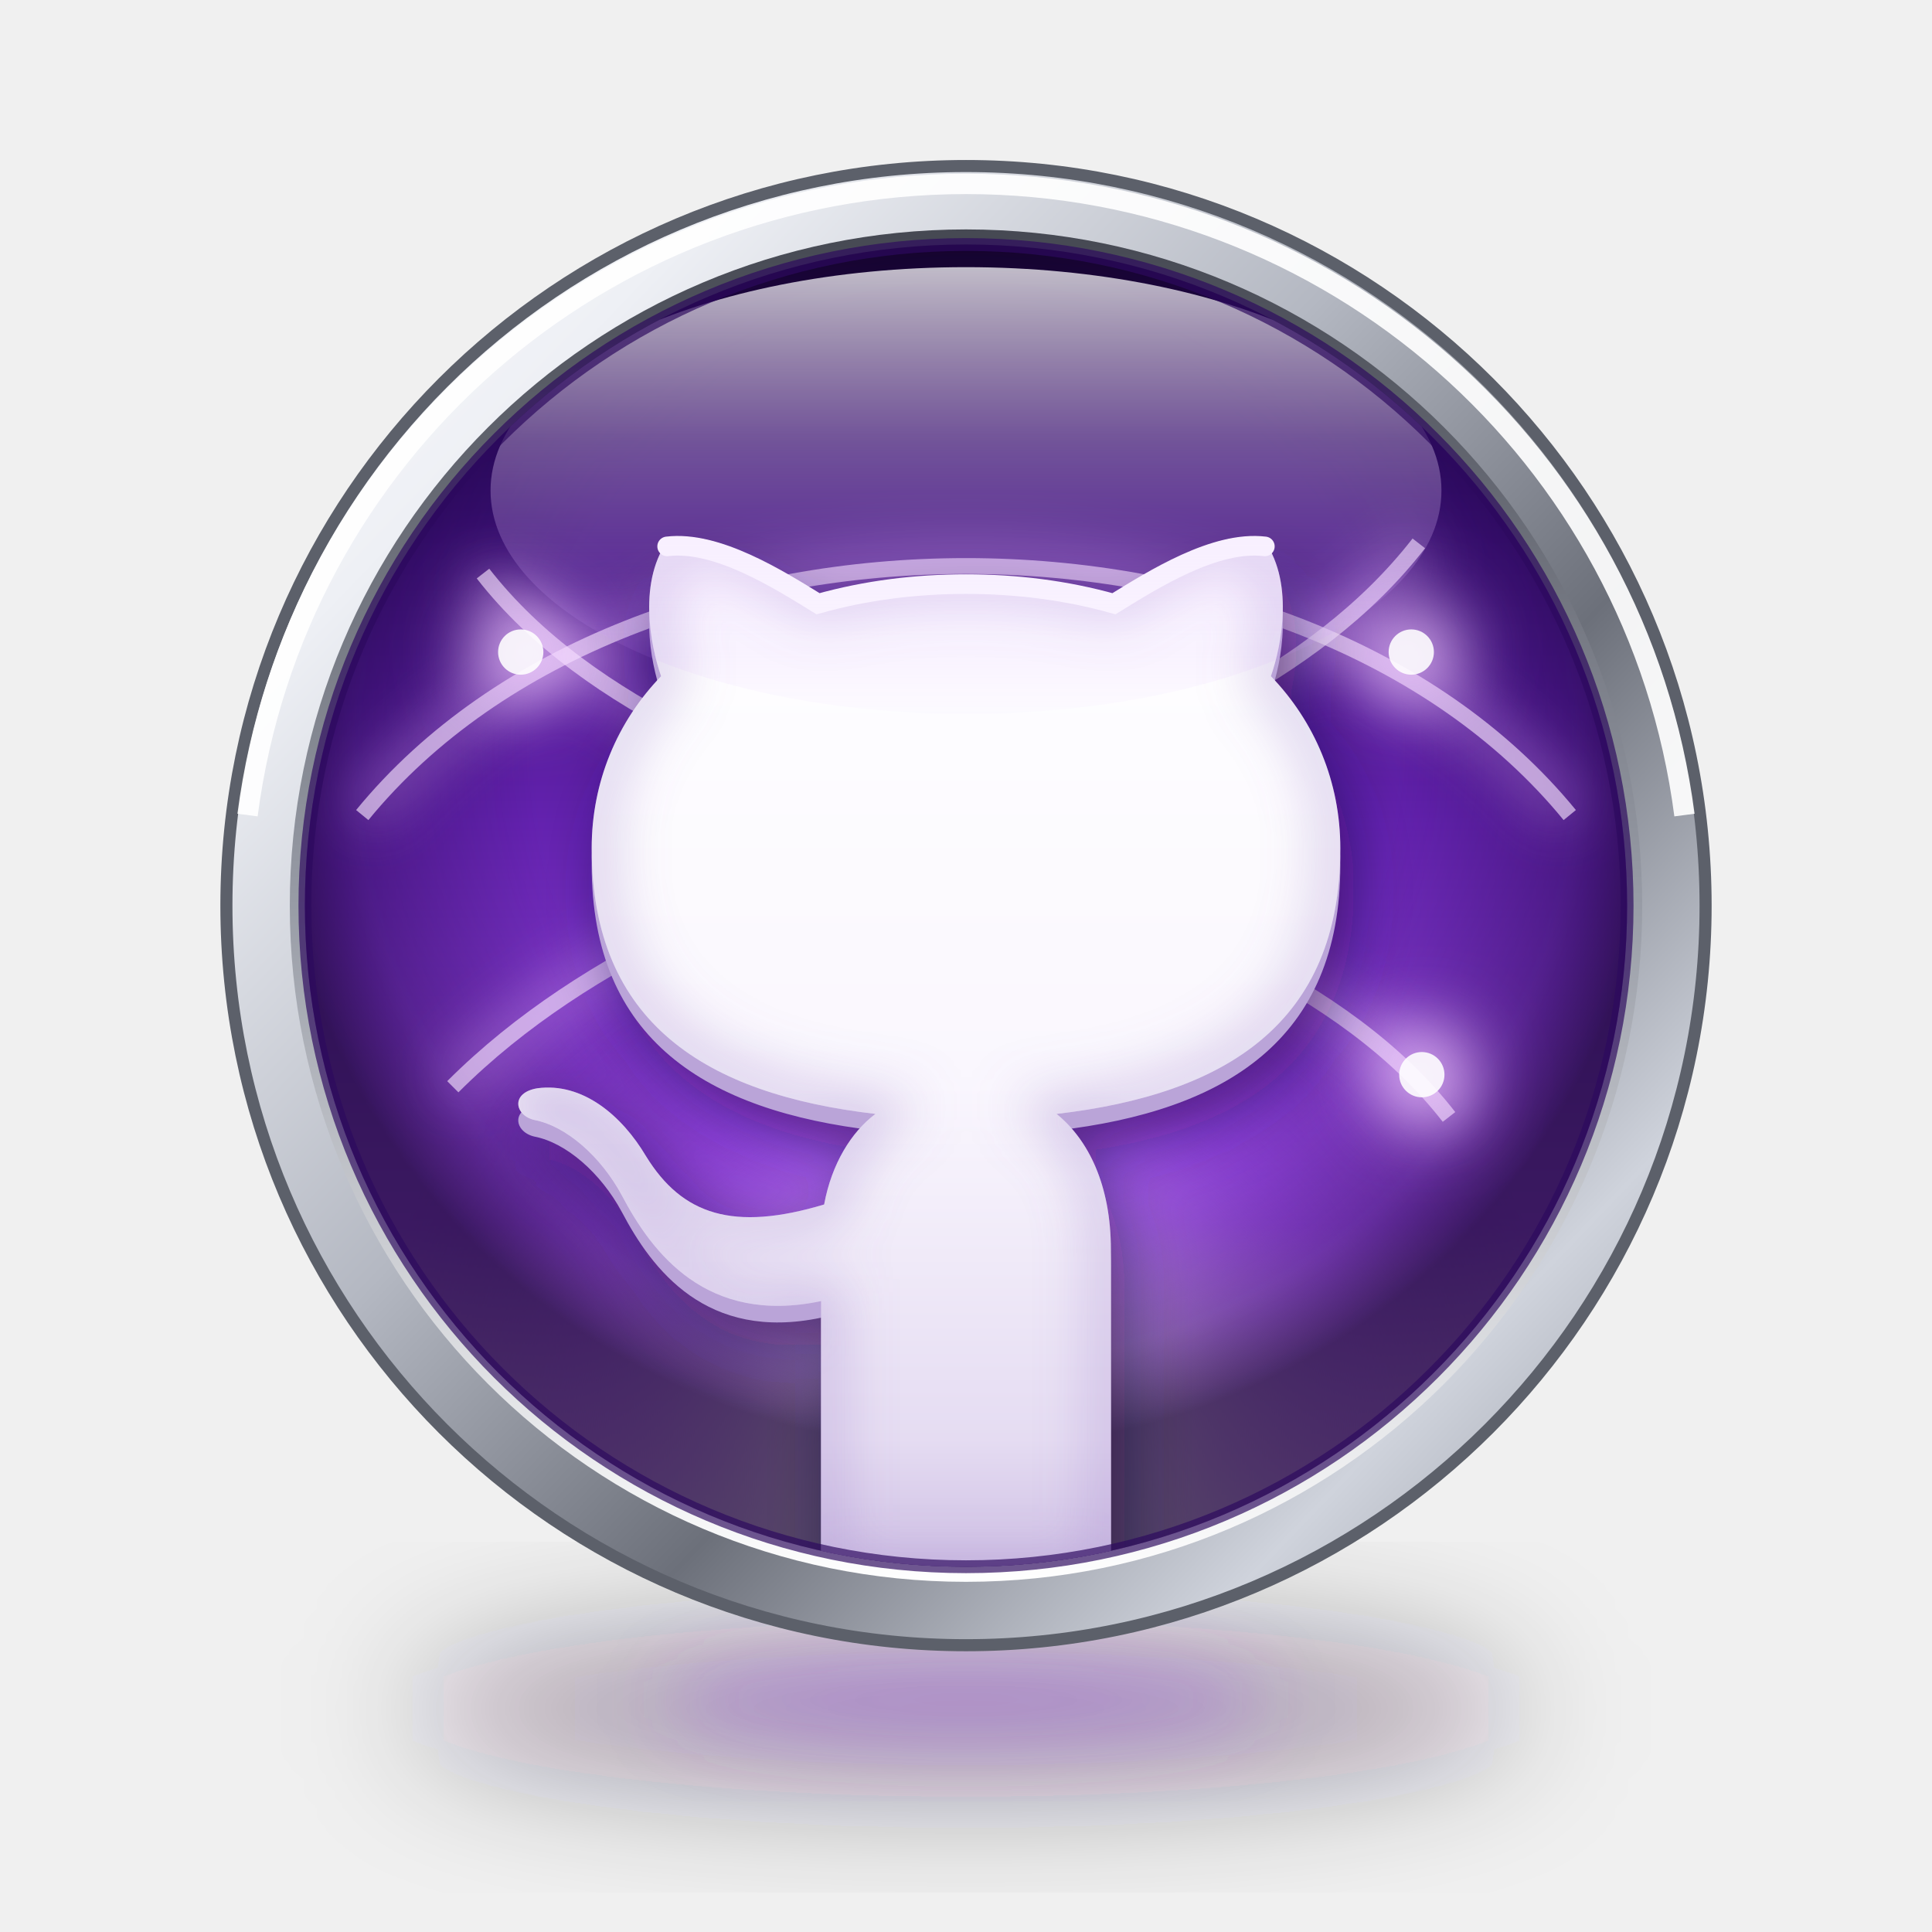
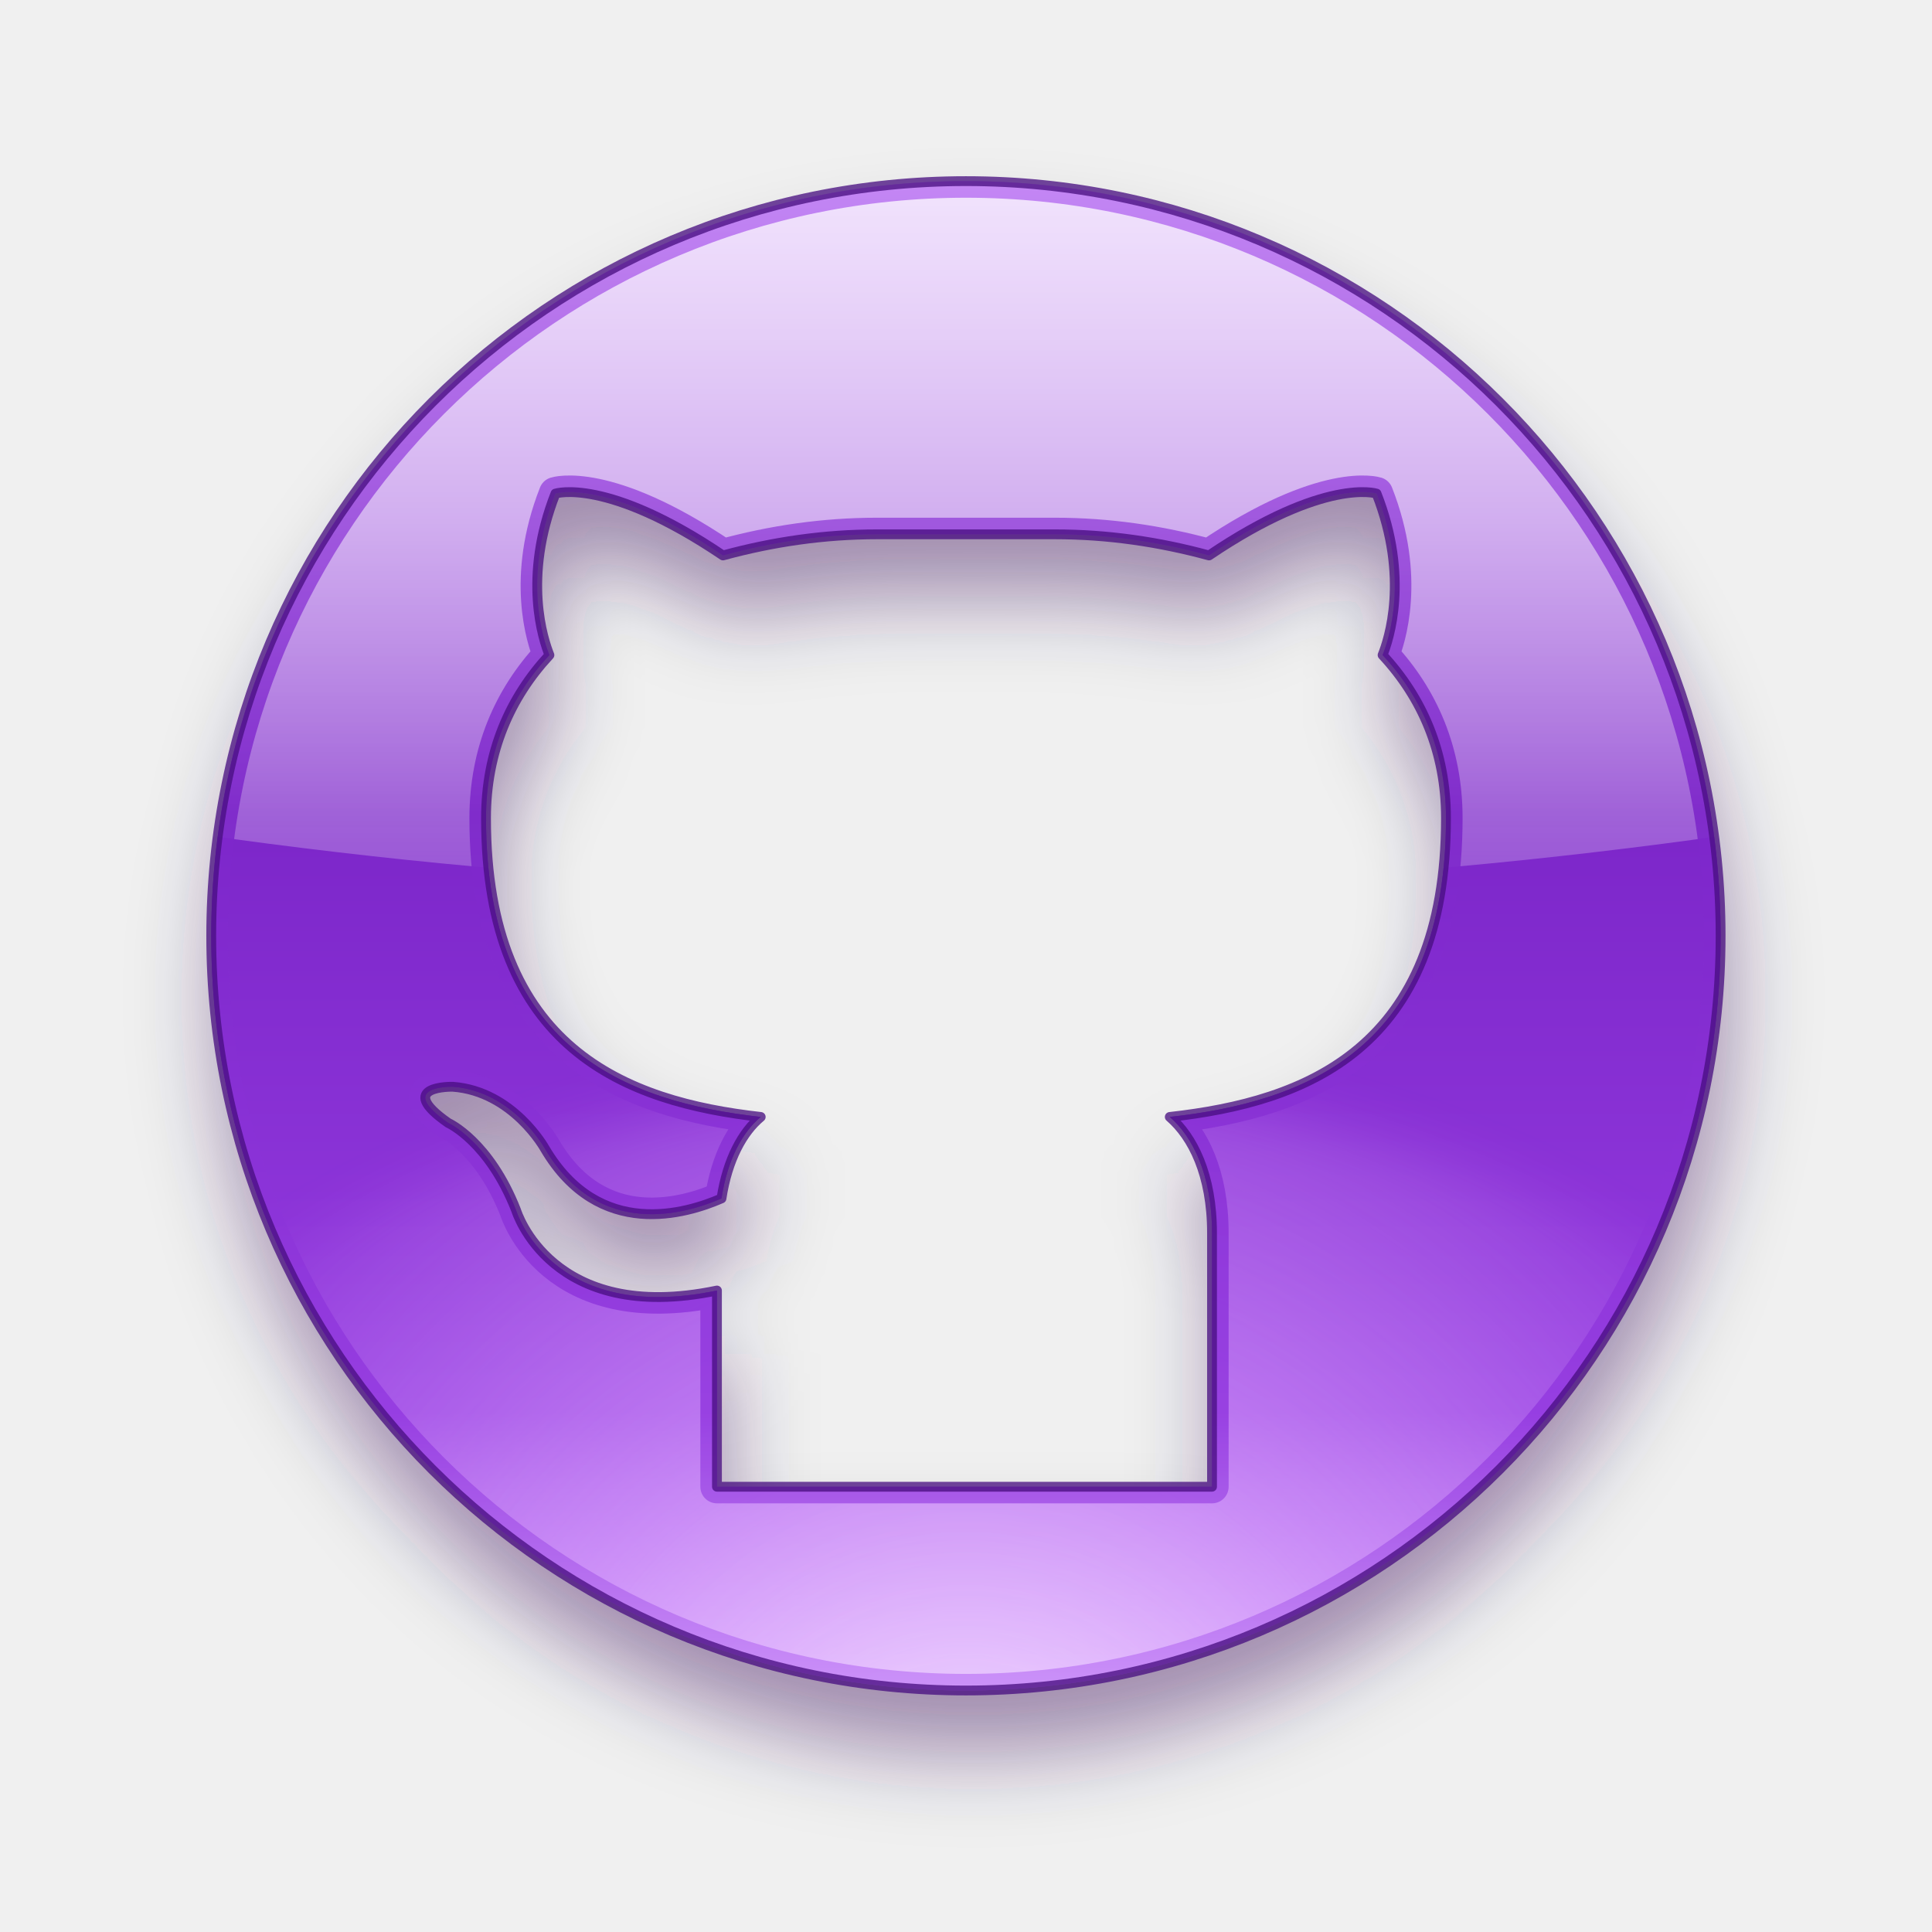
- <svg xmlns="http://www.w3.org/2000/svg" viewBox="0 0 128 128" width="128" height="128">
+ <svg xmlns="http://www.w3.org/2000/svg" width="128" height="128" viewBox="0 0 128 128">
  <defs>
-     <filter id="floorShadow" x="-30%" y="-45%" width="160%" height="200%">
-       <feGaussianBlur stdDeviation="4.4" />
+     <clipPath id="clip">
+       <path d="M 64,12 A 50,50 0 1,1 63.99,12 Z M 47.5,98.5 V 85.5 C 36.5,87.8 34.2,80.2 34.2,80.2 C 32.4,75.6 29.7,74.4 29.7,74.4 C 26.1,71.9 30.0,72.0 30.0,72.0 C 34.0,72.3 36.1,76.1 36.1,76.1 C 39.7,82.2 45.5,80.4 47.8,79.4 C 48.2,76.8 49.2,75.0 50.4,74.0 C 41.5,73.0 32.2,69.5 32.2,54.2 C 32.2,49.8 33.8,46.2 36.4,43.4 C 36.0,42.4 34.6,38.3 36.8,32.7 C 36.8,32.7 40.2,31.6 47.9,36.8 C 51.2,35.9 54.6,35.4 58.1,35.4 H 69.9 C 73.4,35.4 76.8,35.9 80.1,36.8 C 87.8,31.6 91.2,32.7 91.2,32.7 C 93.4,38.3 92.0,42.4 91.6,43.4 C 94.2,46.2 95.8,49.8 95.8,54.2 C 95.8,69.5 86.5,73.0 77.5,74.0 C 79.0,75.3 80.3,77.8 80.3,81.7 V 98.5 A 40,40 0 0,0 80.3,98.5 L 47.5,98.5 Z" clip-rule="evenodd" />
+     </clipPath>
+     <linearGradient id="body" x1="64.0" y1="7.7" x2="64.0" y2="117.8" gradientUnits="userSpaceOnUse">
+       <stop offset="0.00" stop-color="#c585f7" />
+       <stop offset="0.42" stop-color="#7c26c9" />
+       <stop offset="0.78" stop-color="#943be0" />
+       <stop offset="1.00" stop-color="#d9a6ff" />
+     </linearGradient>
+     <radialGradient id="glow" cx="64.0" cy="122.9" r="64.0" gradientUnits="userSpaceOnUse">
+       <stop offset="0.00" stop-color="#f8ebff" stop-opacity="0.95" />
+       <stop offset="0.48" stop-color="#dfabff" stop-opacity="0.58" />
+       <stop offset="1.00" stop-color="#dfabff" stop-opacity="0.00" />
+     </radialGradient>
+     <linearGradient id="shine" x1="64.0" y1="0.0" x2="64.0" y2="66.6" gradientUnits="userSpaceOnUse">
+       <stop offset="0.00" stop-color="#ffffff" stop-opacity="0.92" />
+       <stop offset="0.52" stop-color="#ffffff" stop-opacity="0.54" />
+       <stop offset="1.00" stop-color="#ffffff" stop-opacity="0.10" />
+     </linearGradient>
+     <filter id="soft" x="-25%" y="-25%" width="150%" height="155%">
+       <feGaussianBlur stdDeviation="2.82" />
    </filter>
-     <filter id="violetCaustic" x="-35%" y="-45%" width="170%" height="200%">
-       <feGaussianBlur stdDeviation="2.4" />
+     <filter id="blur1" x="-25%" y="-25%" width="150%" height="150%">
+       <feGaussianBlur stdDeviation="1.79" />
    </filter>
-     <filter id="octoShadow" x="-20%" y="-20%" width="145%" height="150%">
-       <feGaussianBlur stdDeviation="2.2" />
-     </filter>
-     <filter id="branchGlow" x="-30%" y="-30%" width="160%" height="160%">
-       <feGaussianBlur stdDeviation="1.8" />
-     </filter>
-     <filter id="nodeBloom" x="-100%" y="-100%" width="300%" height="300%">
-       <feGaussianBlur stdDeviation="2.2" />
-     </filter>
-     <linearGradient id="chromeRing" x1="14" y1="12" x2="114" y2="108" gradientUnits="userSpaceOnUse">
-       <stop offset="0.00" stop-color="#ffffff" />
-       <stop offset="0.18" stop-color="#eef0f5" />
-       <stop offset="0.42" stop-color="#b4b8c2" />
-       <stop offset="0.62" stop-color="#6c707a" />
-       <stop offset="0.82" stop-color="#cfd3dc" />
-       <stop offset="1.00" stop-color="#848892" />
-     </linearGradient>
-     <linearGradient id="innerBezel" x1="64" y1="15" x2="64" y2="105" gradientUnits="userSpaceOnUse">
-       <stop offset="0.00" stop-color="#454852" />
-       <stop offset="0.50" stop-color="#989ca6" />
-       <stop offset="1.00" stop-color="#ffffff" />
-     </linearGradient>
-     <linearGradient id="amethystAqua" x1="64" y1="16" x2="64" y2="104" gradientUnits="userSpaceOnUse">
-       <stop offset="0.00" stop-color="#120229" />
-       <stop offset="0.16" stop-color="#310b68" />
-       <stop offset="0.44" stop-color="#6422b0" />
-       <stop offset="0.74" stop-color="#9b4be6" />
-       <stop offset="0.92" stop-color="#dfa6ff" />
-       <stop offset="1.00" stop-color="#f9ebff" />
-     </linearGradient>
-     <radialGradient id="orchidCaustic" cx="64" cy="96" r="40" fx="64" fy="99" gradientUnits="userSpaceOnUse">
-       <stop offset="0.00" stop-color="#ffffff" stop-opacity="0.90" />
-       <stop offset="0.30" stop-color="#efd0ff" stop-opacity="0.72" />
-       <stop offset="0.68" stop-color="#9e48f0" stop-opacity="0.28" />
-       <stop offset="1.00" stop-color="#4e1494" stop-opacity="0.0" />
-     </radialGradient>
-     <radialGradient id="plumVignette" cx="64" cy="50" r="46" gradientUnits="userSpaceOnUse">
-       <stop offset="0.62" stop-color="#22064a" stop-opacity="0.0" />
-       <stop offset="0.88" stop-color="#19043a" stop-opacity="0.38" />
-       <stop offset="1.00" stop-color="#0d0122" stop-opacity="0.68" />
-     </radialGradient>
-     <linearGradient id="octoPearl" x1="64" y1="36" x2="64" y2="105" gradientUnits="userSpaceOnUse">
-       <stop offset="0.00" stop-color="#ffffff" />
-       <stop offset="0.52" stop-color="#faf7fe" />
-       <stop offset="0.86" stop-color="#e5dcf2" />
-       <stop offset="1.00" stop-color="#cbbbe2" />
-     </linearGradient>
-     <linearGradient id="domeSpecular" x1="64" y1="17.5" x2="64" y2="51" gradientUnits="userSpaceOnUse">
-       <stop offset="0.00" stop-color="#ffffff" stop-opacity="0.74" />
-       <stop offset="0.35" stop-color="#f3e2ff" stop-opacity="0.34" />
-       <stop offset="0.82" stop-color="#c688ff" stop-opacity="0.06" />
-       <stop offset="1.00" stop-color="#ffffff" stop-opacity="0.0" />
-     </linearGradient>
-     <circle id="glassDome" cx="64" cy="60.0" r="43.8" />
-     <clipPath id="clipDome">
-       <use href="#glassDome" />
-     </clipPath>
-     <clipPath id="clipOcto">
-       <use href="#octoPath" />
-     </clipPath>
-     <path id="octoPath" d="M 54.4,105.0 L 54.4,86.2 C 46.8,87.8 43.2,83.0 41.2,79.2 C 39.8,76.6 37.5,74.6 35.4,74.2 C 34.1,73.9 33.8,72.4 35.6,72.1 C 38.6,71.7 41.2,73.9 42.8,76.6 C 45.2,80.5 48.6,81.6 54.6,79.8 C 55.1,77.1 56.4,75.0 58.0,73.8 C 46.8,72.5 39.2,67.8 39.2,56.2 C 39.2,51.8 40.9,47.8 43.8,44.8 C 43.1,42.8 42.2,38.4 44.4,35.6 C 47.6,35.2 51.8,37.8 54.2,39.5 C 57.4,38.6 60.7,38.2 64.0,38.2 C 67.3,38.2 70.6,38.6 73.8,39.5 C 76.2,37.8 80.4,35.2 83.6,35.6 C 85.8,38.4 84.9,42.8 84.2,44.8 C 87.1,47.8 88.8,51.8 88.8,56.2 C 88.8,67.8 81.2,72.5 70.0,73.8 C 72.1,75.5 73.6,78.5 73.6,82.8 L 73.6,105.0 Z" />
  </defs>
-   <ellipse cx="64" cy="113.2" rx="37" ry="5.8" fill="#120228" fill-opacity="0.34" filter="url(#floorShadow)" />
-   <ellipse cx="64" cy="112.6" rx="20" ry="3.2" fill="#9c42f5" fill-opacity="0.28" filter="url(#violetCaustic)" />
-   <circle cx="64" cy="60.0" r="49.0" fill="url(#chromeRing)" stroke="#5c606a" stroke-width="0.8" />
-   <path d="M 16.4,54.0 A 48.0,48.0 0 0 1 111.6,54.0" fill="none" stroke="#ffffff" stroke-width="1.35" opacity="0.92" />
-   <circle cx="64" cy="60.0" r="44.8" fill="url(#innerBezel)" />
-   <use href="#glassDome" fill="url(#amethystAqua)" />
-   <g clip-path="url(#clipDome)">
-     <rect x="18" y="15" width="92" height="92" fill="url(#orchidCaustic)" />
-     <rect x="18" y="15" width="92" height="92" fill="url(#plumVignette)" />
-     <g fill="none" stroke="#e4b0ff" stroke-width="2.2" stroke-opacity="0.42" filter="url(#branchGlow)">
-       <path d="M 24,54 C 42,32 86,32 104,54" />
-       <path d="M 32,38 C 46,56 82,56 96,74" />
-       <path d="M 94,36 C 80,54 48,54 30,72" />
-     </g>
-     <g fill="none" stroke="#f8e6ff" stroke-width="1.05" stroke-opacity="0.62">
-       <path d="M 24,54 C 42,32 86,32 104,54" />
-       <path d="M 32,38 C 46,56 82,56 96,74" />
-       <path d="M 94,36 C 80,54 48,54 30,72" />
-     </g>
-     <g fill="#f0c8ff" filter="url(#nodeBloom)" opacity="0.75">
-       <circle cx="34.5" cy="43.2" r="3.6" />
-       <circle cx="93.5" cy="43.2" r="3.6" />
-       <circle cx="94.2" cy="71.2" r="3.6" />
-     </g>
-     <g fill="#ffffff" opacity="0.88">
-       <circle cx="34.5" cy="43.2" r="1.5" />
-       <circle cx="93.5" cy="43.2" r="1.5" />
-       <circle cx="94.2" cy="71.2" r="1.5" />
-     </g>
-     <use href="#octoPath" transform="translate(0.9, 2.6)" fill="#180338" fill-opacity="0.52" filter="url(#octoShadow)" />
-     <use href="#octoPath" transform="translate(0, 1.1)" fill="#baa4d8" />
-     <use href="#octoPath" fill="url(#octoPearl)" />
-     <g clip-path="url(#clipOcto)">
-       <use href="#octoPath" fill="none" stroke="#9e82c8" stroke-width="2.4" stroke-opacity="0.42" filter="url(#branchGlow)" />
-     </g>
-     <path d="M 44.2,36.2 C 47.5,35.8 51.6,38.4 54.2,40.0 C 57.4,39.1 60.7,38.7 64.0,38.7 C 67.3,38.7 70.6,39.1 73.8,40.0 C 76.4,38.4 80.5,35.8 83.8,36.2" fill="none" stroke="#ffffff" stroke-width="1.3" stroke-linecap="round" />
-     <ellipse cx="64" cy="32.5" rx="31.5" ry="14.8" fill="url(#domeSpecular)" />
+   <g transform="translate(0.51 4.10)" filter="url(#soft)">
+     <path fill="#2c0652" fill-opacity="0.42" fill-rule="evenodd" d="M 64,12 A 50,50 0 1,1 63.99,12 Z M 47.5,98.5 V 85.5 C 36.5,87.8 34.2,80.2 34.2,80.2 C 32.4,75.6 29.7,74.4 29.7,74.4 C 26.1,71.9 30.0,72.0 30.0,72.0 C 34.0,72.3 36.1,76.1 36.1,76.1 C 39.7,82.2 45.5,80.4 47.8,79.4 C 48.2,76.8 49.2,75.0 50.4,74.0 C 41.5,73.0 32.2,69.5 32.2,54.2 C 32.2,49.8 33.8,46.2 36.4,43.4 C 36.0,42.4 34.6,38.3 36.8,32.7 C 36.8,32.7 40.2,31.6 47.9,36.8 C 51.2,35.9 54.6,35.4 58.1,35.4 H 69.9 C 73.4,35.4 76.8,35.9 80.1,36.8 C 87.8,31.6 91.2,32.7 91.2,32.7 C 93.4,38.3 92.0,42.4 91.6,43.4 C 94.2,46.2 95.8,49.8 95.8,54.2 C 95.8,69.5 86.5,73.0 77.5,74.0 C 79.0,75.3 80.3,77.8 80.3,81.7 V 98.5 A 40,40 0 0,0 80.3,98.5 L 47.5,98.5 Z" />
  </g>
-   <use href="#glassDome" fill="none" stroke="#2c095e" stroke-width="0.85" stroke-opacity="0.68" />
+   <path fill="url(#body)" fill-rule="evenodd" d="M 64,12 A 50,50 0 1,1 63.99,12 Z M 47.5,98.5 V 85.5 C 36.5,87.8 34.2,80.2 34.2,80.2 C 32.4,75.6 29.7,74.4 29.7,74.4 C 26.1,71.9 30.0,72.0 30.0,72.0 C 34.0,72.3 36.1,76.1 36.1,76.1 C 39.7,82.2 45.5,80.4 47.8,79.4 C 48.2,76.8 49.2,75.0 50.4,74.0 C 41.5,73.0 32.2,69.5 32.2,54.2 C 32.2,49.8 33.8,46.2 36.4,43.4 C 36.0,42.4 34.6,38.3 36.8,32.7 C 36.8,32.7 40.2,31.6 47.9,36.8 C 51.2,35.9 54.6,35.4 58.1,35.4 H 69.9 C 73.4,35.4 76.8,35.9 80.1,36.8 C 87.8,31.6 91.2,32.7 91.2,32.7 C 93.4,38.3 92.0,42.4 91.6,43.4 C 94.2,46.2 95.8,49.8 95.8,54.2 C 95.8,69.5 86.5,73.0 77.5,74.0 C 79.0,75.3 80.3,77.8 80.3,81.7 V 98.5 A 40,40 0 0,0 80.3,98.5 L 47.5,98.5 Z" />
+   <g clip-path="url(#clip)">
+     <ellipse cx="64.0" cy="117.8" rx="69.1" ry="46.1" fill="url(#glow)" filter="url(#blur1)" />
+     <path d="M -10 -10 H 138 V 51.2 Q 64.0 66.6 -10 51.2 Z" fill="url(#shine)" />
+     <path fill="none" stroke="url(#body)" stroke-width="2.2" stroke-opacity="0.90" stroke-linejoin="round" d="M 64,12 A 50,50 0 1,1 63.99,12 Z M 47.5,98.5 V 85.5 C 36.5,87.8 34.2,80.2 34.2,80.2 C 32.4,75.6 29.7,74.4 29.7,74.4 C 26.1,71.9 30.0,72.0 30.0,72.0 C 34.0,72.3 36.1,76.1 36.1,76.1 C 39.7,82.2 45.5,80.4 47.8,79.4 C 48.2,76.8 49.2,75.0 50.4,74.0 C 41.5,73.0 32.2,69.5 32.2,54.2 C 32.2,49.8 33.8,46.2 36.4,43.4 C 36.0,42.4 34.6,38.3 36.8,32.7 C 36.8,32.7 40.2,31.6 47.9,36.8 C 51.2,35.9 54.6,35.4 58.1,35.4 H 69.9 C 73.4,35.4 76.8,35.9 80.1,36.8 C 87.8,31.6 91.2,32.7 91.2,32.7 C 93.4,38.3 92.0,42.4 91.6,43.4 C 94.2,46.2 95.8,49.8 95.8,54.2 C 95.8,69.5 86.5,73.0 77.5,74.0 C 79.0,75.3 80.3,77.8 80.3,81.7 V 98.5 A 40,40 0 0,0 80.3,98.5 L 47.5,98.5 Z" />
+   </g>
+   <path fill="none" stroke="#470e80" stroke-opacity="0.76" stroke-width="0.65" stroke-linejoin="round" d="M 64,12 A 50,50 0 1,1 63.99,12 Z M 47.5,98.5 V 85.5 C 36.5,87.8 34.2,80.2 34.2,80.2 C 32.4,75.6 29.7,74.4 29.7,74.4 C 26.1,71.9 30.0,72.0 30.0,72.0 C 34.0,72.3 36.1,76.1 36.1,76.1 C 39.7,82.2 45.5,80.4 47.8,79.4 C 48.2,76.8 49.2,75.0 50.4,74.0 C 41.5,73.0 32.2,69.5 32.2,54.2 C 32.2,49.8 33.8,46.2 36.4,43.4 C 36.0,42.4 34.6,38.3 36.8,32.7 C 36.8,32.7 40.2,31.6 47.9,36.8 C 51.2,35.9 54.6,35.4 58.1,35.4 H 69.9 C 73.4,35.4 76.8,35.9 80.1,36.8 C 87.8,31.6 91.2,32.7 91.2,32.7 C 93.4,38.3 92.0,42.4 91.6,43.4 C 94.2,46.2 95.8,49.8 95.8,54.2 C 95.8,69.5 86.5,73.0 77.5,74.0 C 79.0,75.3 80.3,77.8 80.3,81.7 V 98.5 A 40,40 0 0,0 80.3,98.5 L 47.5,98.5 Z" />
</svg>
